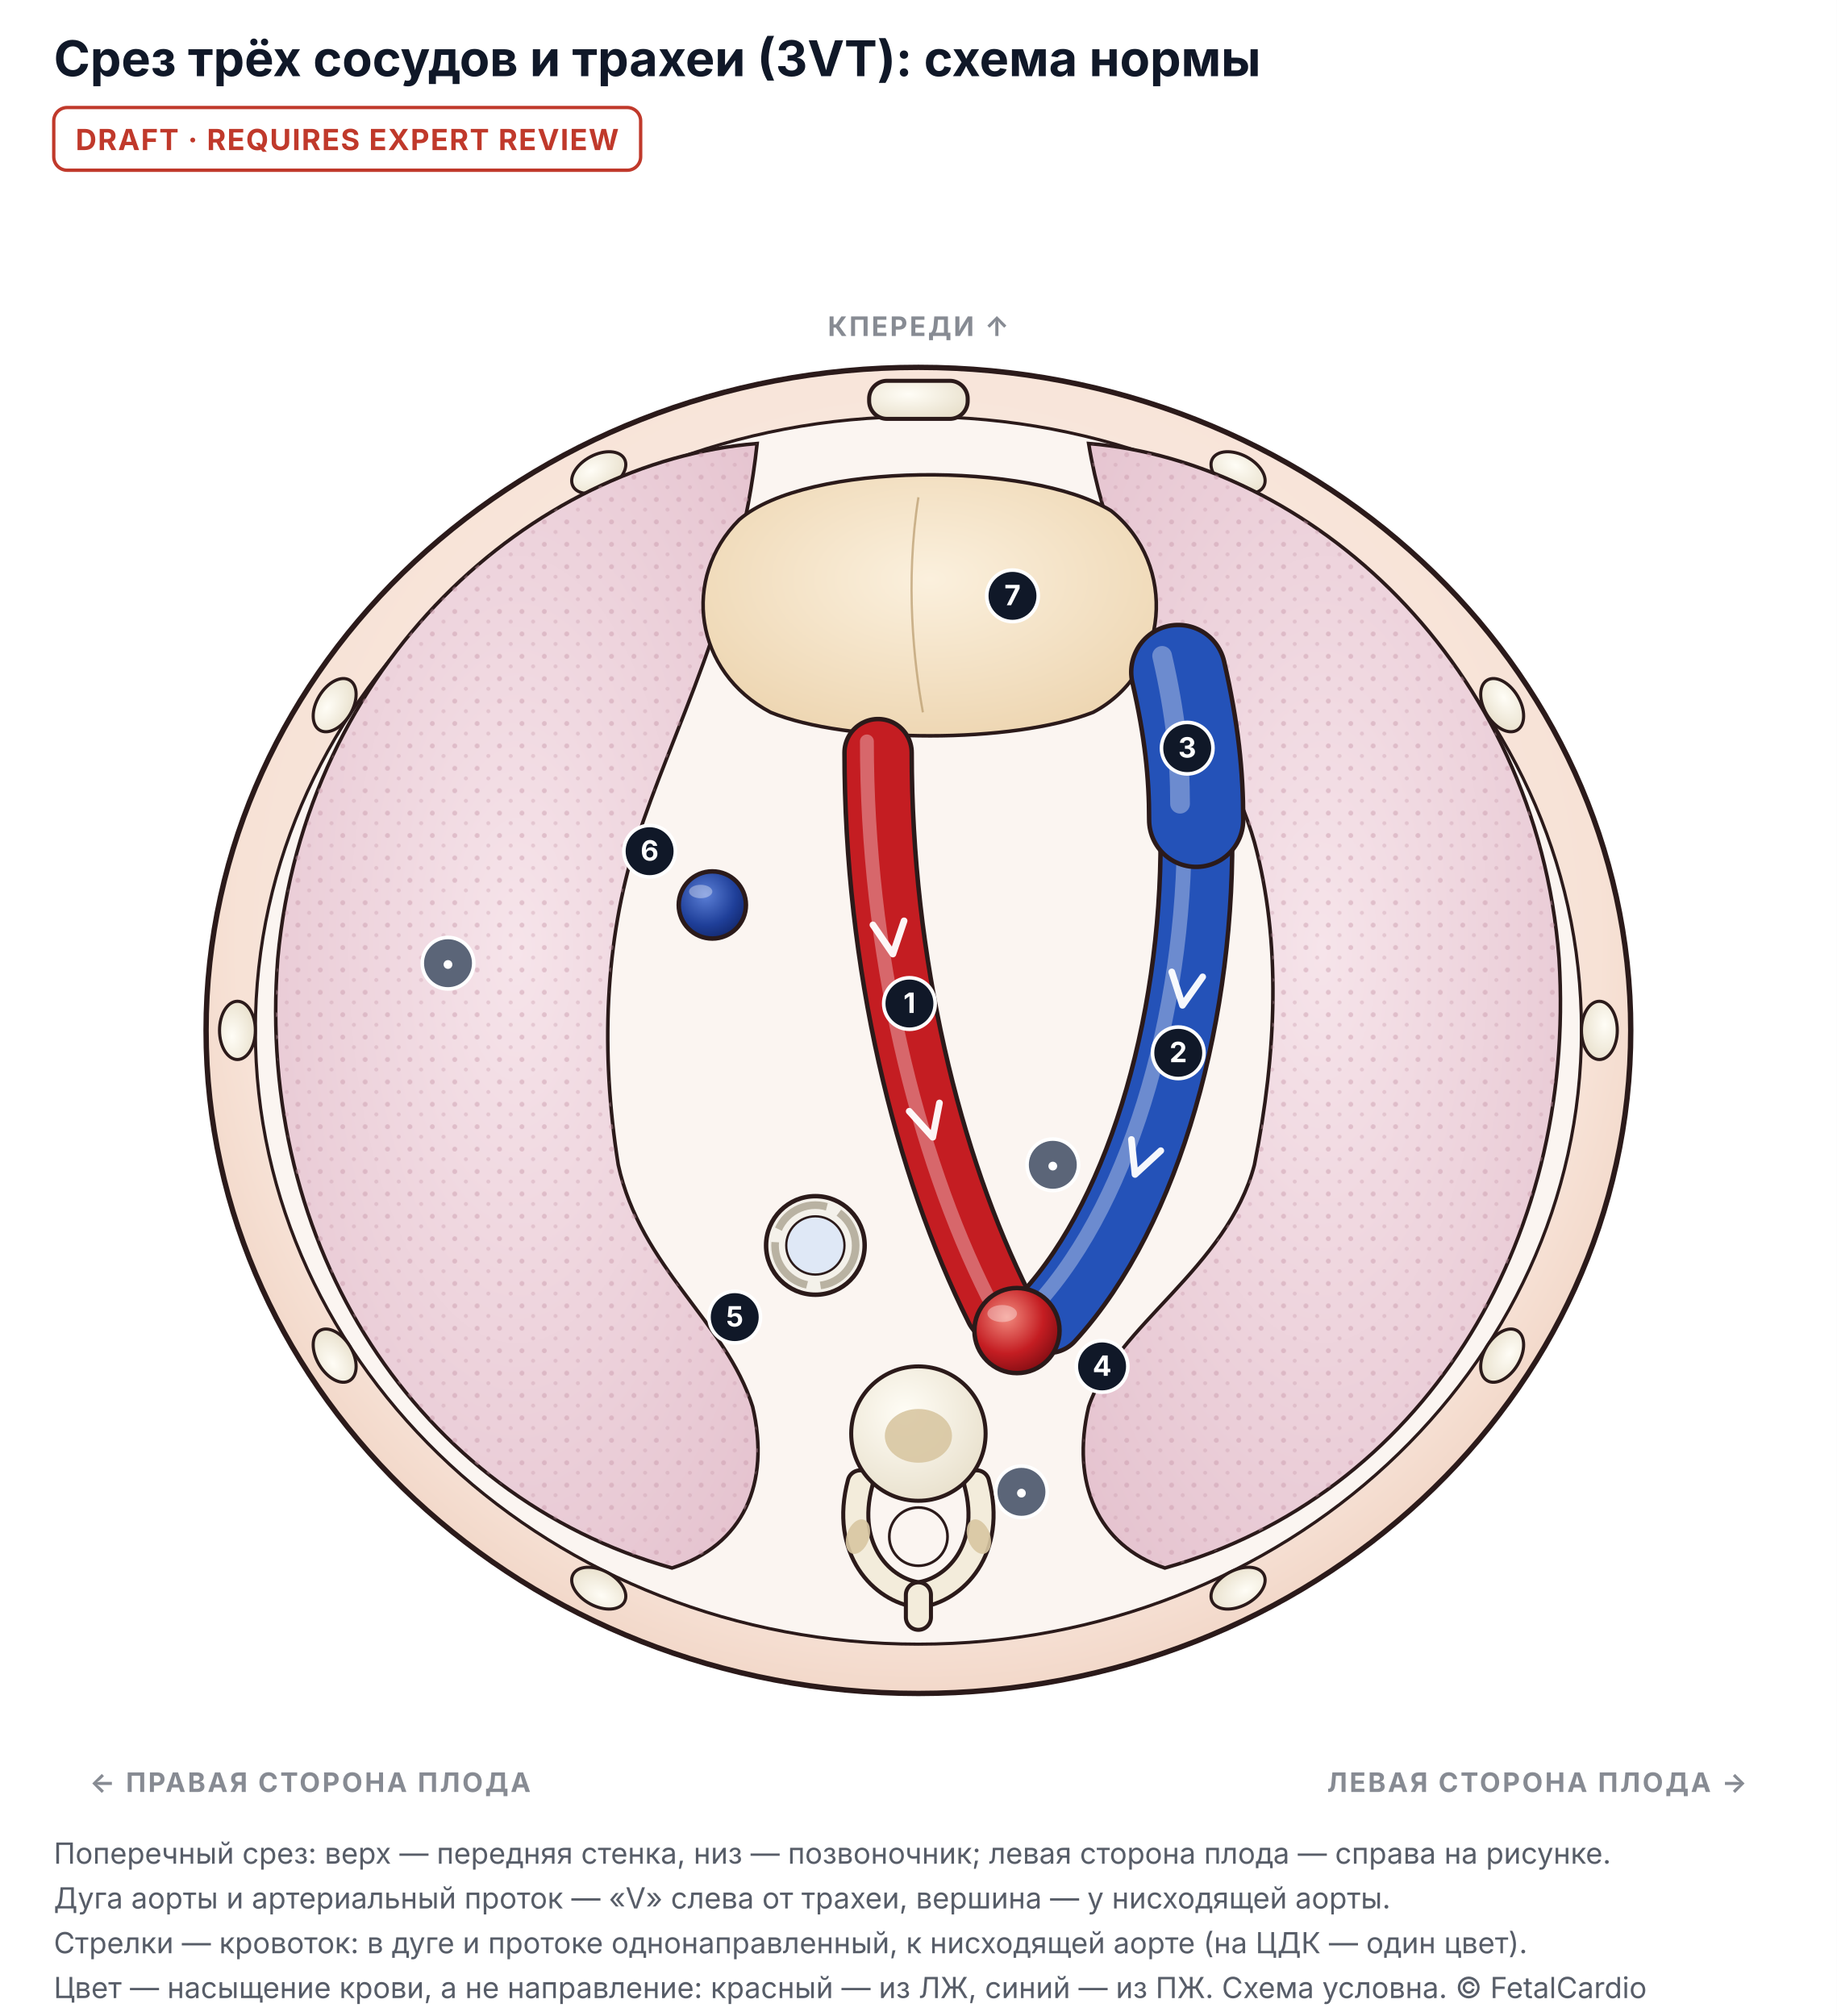
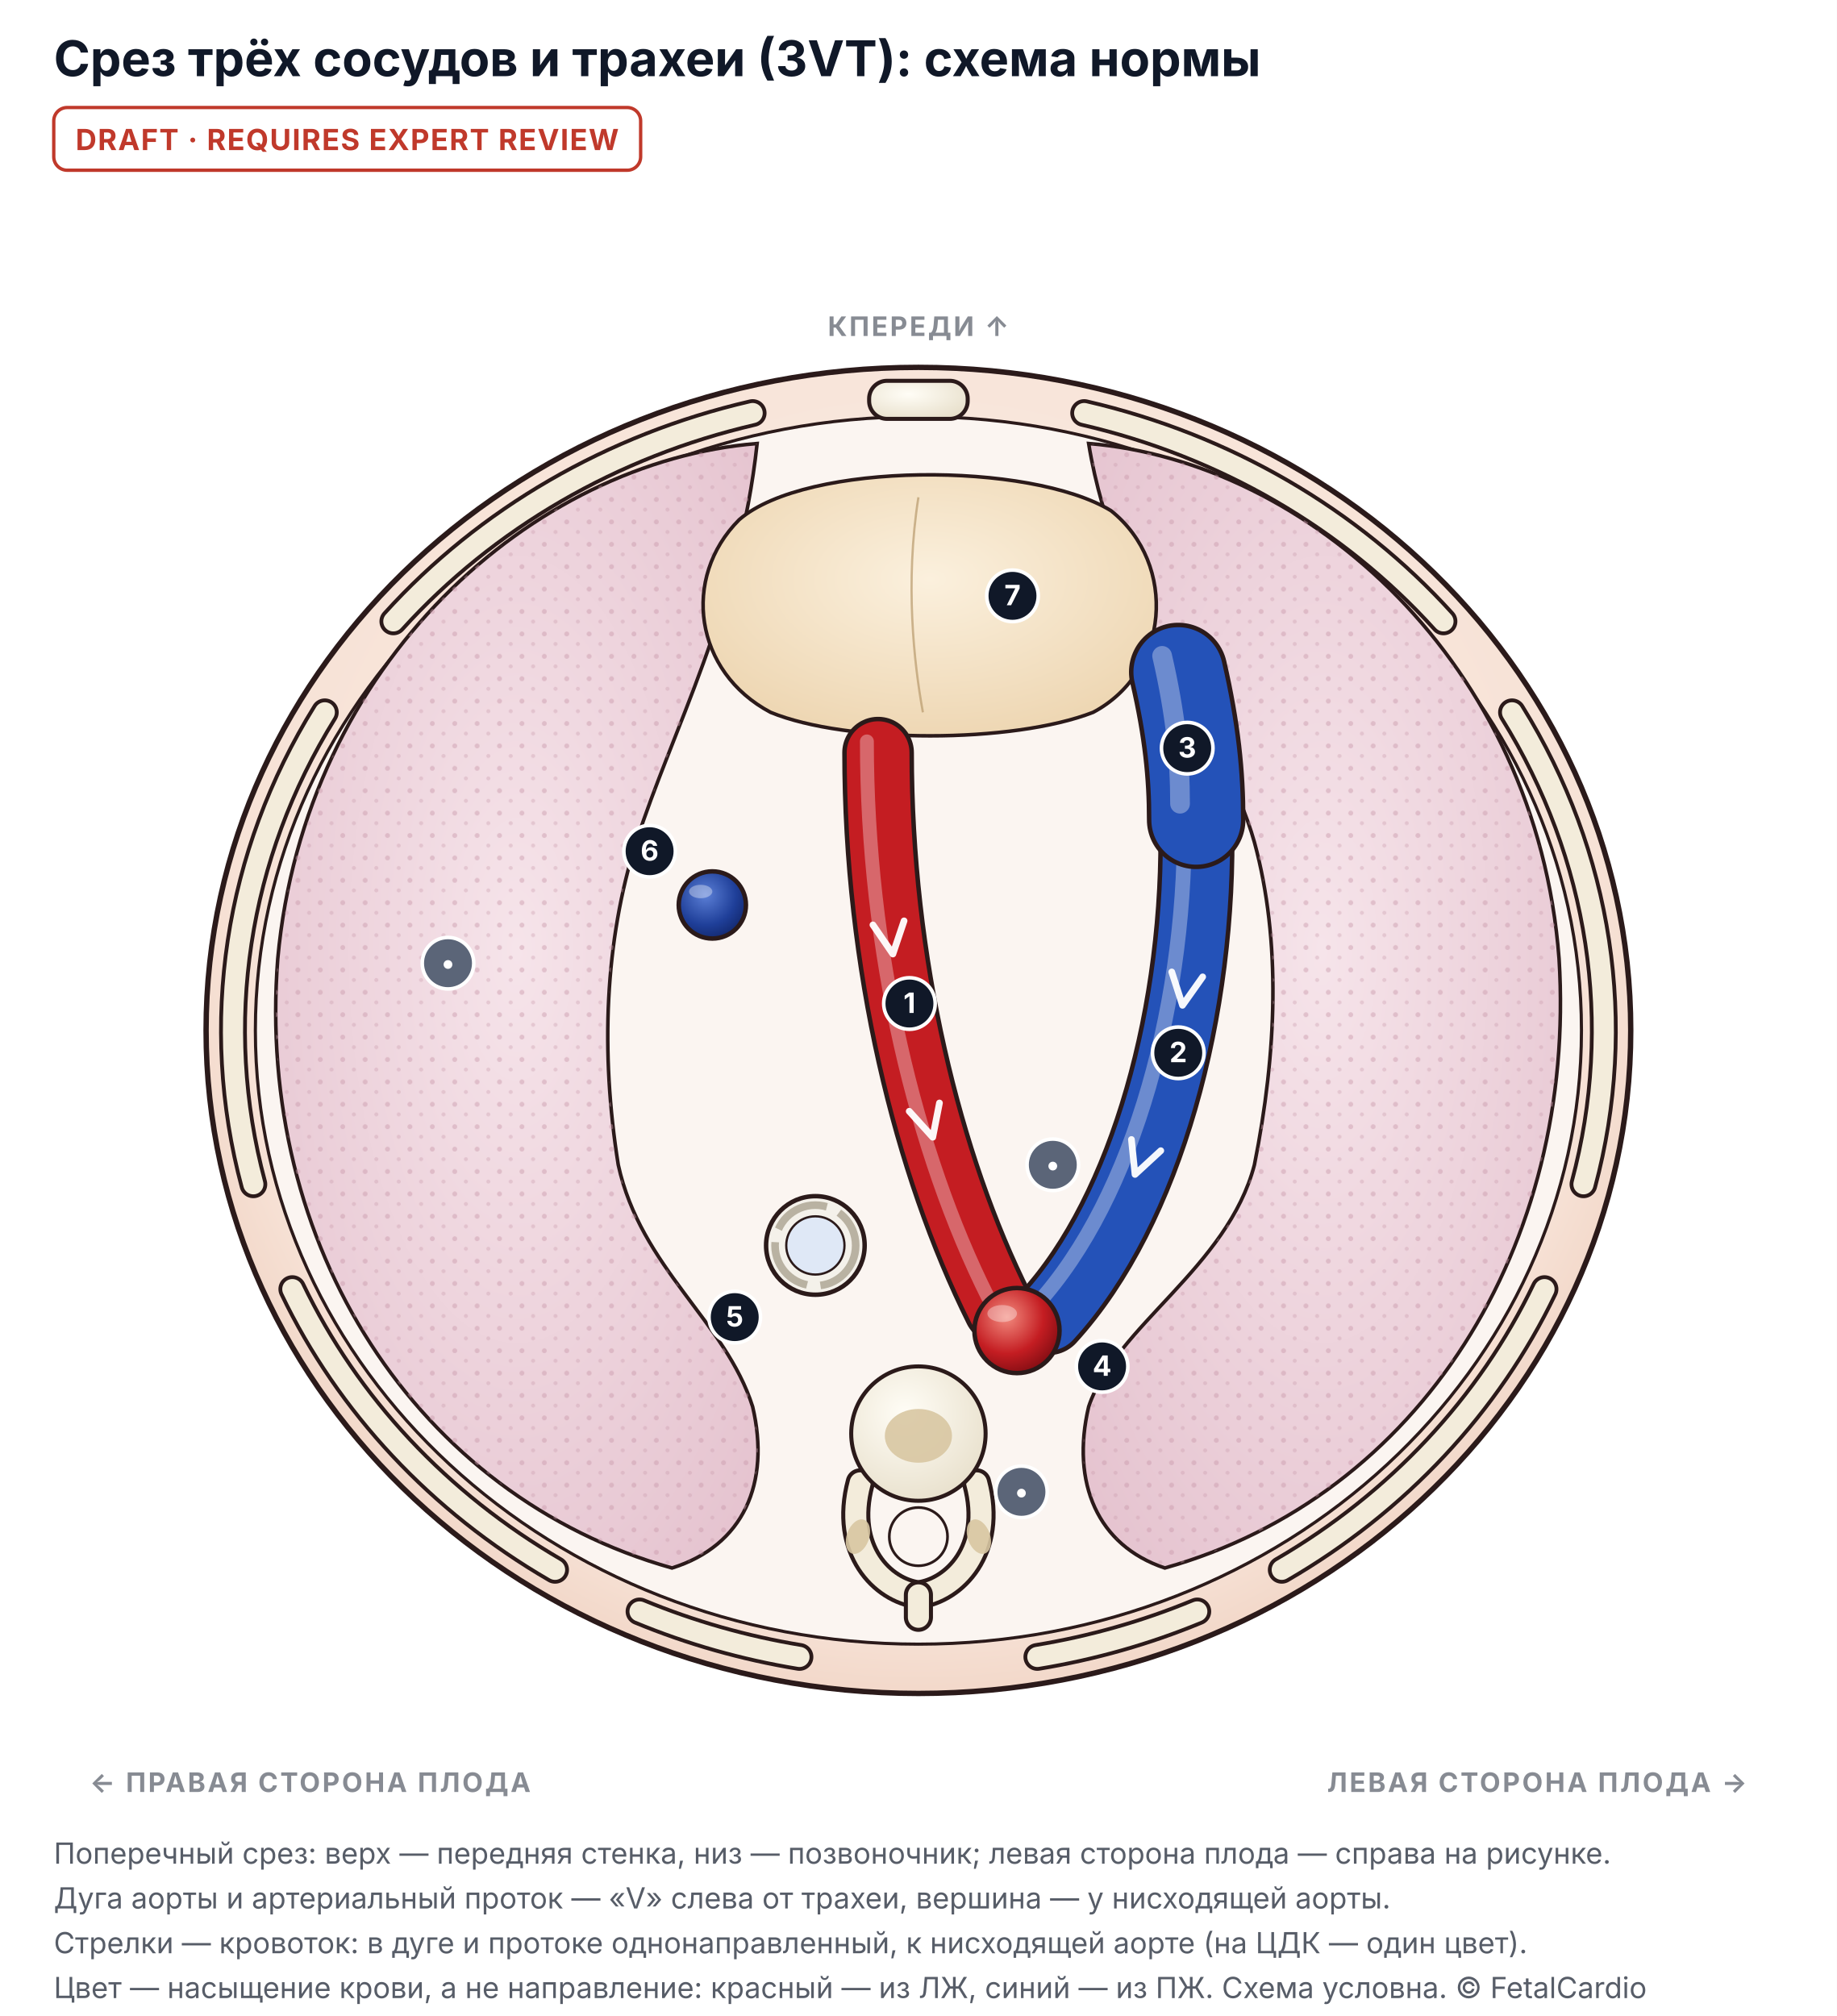
<svg xmlns="http://www.w3.org/2000/svg" viewBox="0 0 820 900" role="img" aria-labelledby="t-3vt-normal d-3vt-normal" font-family="Inter, system-ui, -apple-system, 'Segoe UI', Roboto, sans-serif" data-status="draft">
  <defs>
    <radialGradient id="g-myo" gradientUnits="userSpaceOnUse" cx="430" cy="300" r="380">
      <stop offset="0" stop-color="#fdf2ee" />
      <stop offset=".6" stop-color="#f6dcd4" />
      <stop offset="1" stop-color="#e9bfb3" />
    </radialGradient>
    <radialGradient id="g-blue" gradientUnits="userSpaceOnUse" cx="350" cy="330" r="260">
      <stop offset="0" stop-color="#4f7fe0" />
      <stop offset=".55" stop-color="#2452b8" />
      <stop offset="1" stop-color="#143584" />
    </radialGradient>
    <radialGradient id="g-red" gradientUnits="userSpaceOnUse" cx="570" cy="330" r="260">
      <stop offset="0" stop-color="#ec5a4c" />
      <stop offset=".55" stop-color="#c41d22" />
      <stop offset="1" stop-color="#7f0c12" />
    </radialGradient>
    <linearGradient id="g-fo" x1="0" x2="1">
      <stop offset="0" stop-color="#2452b8" />
      <stop offset="1" stop-color="#c41d22" />
    </linearGradient>
    <linearGradient id="g-vein" x1="0" x2="0" y1="0" y2="1">
      <stop offset="0" stop-color="#c41d22" />
      <stop offset="1" stop-color="#e2483f" />
    </linearGradient>
    <radialGradient id="g-ao" cx=".38" cy=".34" r=".72">
      <stop offset="0" stop-color="#f28a7e" />
      <stop offset=".6" stop-color="#c41d22" />
      <stop offset="1" stop-color="#7f0c12" />
    </radialGradient>
    <pattern id="p-fib" width="9" height="9" patternUnits="userSpaceOnUse" patternTransform="rotate(32)">
      <path d="M0,4.5 H9" stroke="#c98e80" stroke-width=".7" opacity=".55" />
      <path d="M0,1 H4" stroke="#b97a6c" stroke-width=".5" opacity=".35" />
    </pattern>
    <pattern id="p-sheen" width="7" height="7" patternUnits="userSpaceOnUse" patternTransform="rotate(-20)">
      <path d="M0,3.5 H7" stroke="#ffffff" stroke-width=".6" opacity=".12" />
    </pattern>
    <filter id="f-soft" x="-10%" y="-10%" width="120%" height="125%">
      <feDropShadow dx="0" dy="6" stdDeviation="8" flood-color="#3a1414" flood-opacity=".25" />
    </filter>
    <filter id="f-ish" x="-10%" y="-10%" width="120%" height="120%">
      <feGaussianBlur stdDeviation="6" />
    </filter>
    <clipPath id="c-rv">
      <path d="M 448.0,360.0 448.0,358.4 448.2,356.8 448.6,355.2 448.8,353.6 448.8,352.0 448.8,350.4 448.8,348.8 448.9,347.1 449.0,345.5 448.6,343.9 449.0,342.3 449.7,340.8 450.6,339.3 450.8,337.7 450.2,336.0 449.8,334.3 449.6,332.6 449.5,331.0 449.7,329.4 451.3,328.0 451.8,326.5 452.4,324.9 453.1,323.4 453.3,321.8 453.0,320.2 452.8,318.5 452.7,316.9 452.8,315.3 453.0,313.7 452.1,311.9 452.9,310.4 453.9,308.9 455.2,307.5 455.2,305.9 454.3,304.1 453.8,302.4 453.4,300.8 453.4,299.1 453.6,297.5 454.6,296.1 455.4,294.6 456.3,293.1 457.6,291.7 457.6,290.0 456.8,288.3 456.3,286.6 456.0,284.9 456.0,283.3 456.3,281.7 457.8,280.3 458.4,278.8 459.2,277.3 460.2,275.8 460.2,274.2 459.7,272.5 459.4,270.8 459.3,269.2 459.4,267.6 459.7,266.0 458.6,264.2 459.5,262.7 460.8,261.3 462.3,259.9 462.1,258.2 461.1,256.5 460.5,254.8 460.1,253.1 460.1,251.5 460.4,249.9 462.6,248.6 463.2,247.0 464.0,245.5 465.0,244.1 464.9,242.4 464.5,240.8 464.3,239.1 464.2,237.5 464.3,235.9 464.6,234.3 463.8,232.5 464.7,231.0 465.8,229.6 467.3,228.2 466.9,226.5 466.2,224.8 465.7,223.1 465.5,221.4 465.6,219.8 465.9,218.2 467.5,216.9 468.2,215.3 468.9,213.8 469.9,212.3 469.7,210.7 469.4,209.0 469.3,207.4 469.3,205.8 469.4,204.2 469.7,202.6 470.2,201.0 470.8,199.5 471.5,198.0 472.3,196.5 472.2,194.8 472.0,193.2 471.9,191.5 472.0,189.9 472.2,188.3 472.5,186.8 472.3,185.1 473.0,183.6 473.8,182.1 474.7,180.6 474.5,179.0 474.3,177.3 474.3,175.7 474.4,174.1 474.7,172.5 475.0,170.9 475.1,169.3 475.8,167.8 476.5,166.3 477.2,164.7 477.2,163.1 477.4,161.5 478.0,160.0 475.8,159.2 474.3,158.4 473.0,157.7 472.1,156.9 471.7,155.8 471.7,154.4 472.0,152.4 470.9,151.6 468.7,152.6 465.6,155.7 464.0,157.0 463.0,157.7 462.3,157.5 461.7,156.5 461.2,154.5 460.5,151.8 459.5,148.3 458.0,148.4 456.6,151.4 455.5,155.2 454.3,156.5 453.0,156.7 451.4,156.0 449.5,154.7 447.3,152.9 444.8,151.2 442.2,149.9 440.0,150.0 438.8,151.4 437.5,152.6 436.1,153.8 434.7,154.9 433.2,155.7 431.6,156.4 429.9,156.8 428.0,156.8 426.5,157.8 426.0,160.6 425.1,162.7 424.1,164.5 422.9,165.9 421.5,166.9 419.8,167.5 417.9,167.5 415.6,167.0 413.0,165.9 411.8,167.3 410.1,168.0 409.0,169.5 407.7,170.9 406.4,172.1 404.9,173.0 403.3,173.6 401.5,174.0 399.5,174.2 397.3,174.0 396.1,175.3 396.7,179.8 396.4,182.6 395.6,184.7 394.6,186.3 393.1,187.2 391.2,187.5 388.9,187.0 386.1,185.9 382.8,184.0 382.2,186.3 381.1,187.8 380.4,190.0 379.5,191.7 378.3,193.1 376.9,194.0 375.1,194.5 373.0,194.5 370.6,194.0 367.9,193.1 367.2,195.2 366.5,197.3 365.9,199.3 365.0,201.0 363.8,202.3 362.4,203.2 360.6,203.8 358.6,203.9 356.3,203.7 353.7,203.0 353.1,205.1 352.7,207.5 352.2,209.5 351.3,211.2 350.2,212.5 348.8,213.5 347.1,214.0 345.1,214.2 342.8,214.0 340.1,213.3 339.8,215.6 340.3,218.9 340.1,221.2 339.5,223.1 338.6,224.5 337.2,225.4 335.4,225.8 333.2,225.7 330.6,225.3 327.4,224.2 327.7,227.0 330.0,231.9 330.5,234.8 330.4,237.0 329.7,238.5 328.3,239.3 326.2,239.4 323.4,238.8 320.0,237.6 315.6,235.4 317.3,239.4 316.1,240.4 315.9,242.4 315.5,244.1 314.6,245.4 313.4,246.4 311.7,247.0 309.7,247.2 307.4,247.2 304.5,246.7 305.2,249.4 307.2,253.1 307.7,255.5 307.6,257.4 307.0,258.7 305.7,259.6 303.8,260.0 301.4,259.9 298.5,259.6 294.7,258.6 296.7,261.9 298.0,264.7 298.6,266.9 298.7,268.7 298.1,270.0 296.9,270.9 295.1,271.3 292.7,271.5 289.9,271.4 286.5,271.0 288.5,273.9 288.6,275.6 288.9,277.4 288.8,279.0 288.2,280.2 287.2,281.2 285.8,282.0 284.0,282.6 281.8,283.1 279.5,283.5 280.8,285.7 282.1,287.8 282.6,289.5 282.6,291.0 282.1,292.2 281.1,293.3 279.8,294.2 278.1,294.9 276.0,295.6 274.1,296.3 275.4,298.3 274.7,299.4 274.7,300.9 274.5,302.2 274.1,303.5 273.5,304.7 272.7,305.9 271.8,307.0 270.8,308.2 270.0,309.4 270.3,310.8 270.4,312.2 270.3,313.5 270.0,314.8 269.6,316.1 269.2,317.4 268.6,318.7 268.0,320.0 268.9,322.1 269.2,324.2 269.3,326.2 269.0,328.2 268.4,330.2 267.6,332.1 268.8,334.1 269.8,336.0 270.7,337.9 270.5,339.8 270.8,341.6 270.9,343.5 270.6,345.3 270.1,347.1 269.2,349.0 268.2,350.8 269.9,352.4 271.2,354.0 272.2,355.6 272.5,357.2 272.9,358.9 273.0,360.5 272.8,362.2 272.3,363.9 271.5,365.6 270.7,367.4 272.4,368.7 273.8,369.9 274.9,371.2 276.7,372.2 277.2,373.6 277.3,375.0 277.1,376.6 276.5,378.3 275.6,380.0 274.8,381.8 276.8,382.5 278.3,383.4 279.5,384.4 279.8,385.6 280.3,386.8 280.6,388.1 280.6,389.5 280.5,390.9 280.3,392.4 280.2,393.9 281.5,394.5 282.5,395.4 283.2,396.3 283.5,397.5 283.9,398.6 284.0,400.0 285.6,399.6 287.1,399.2 288.7,398.9 290.2,398.5 291.8,398.1 293.4,397.7 294.9,397.3 296.5,397.0 298.1,396.6 299.6,396.2 301.2,395.8 302.7,395.4 304.3,395.0 305.9,394.7 307.4,394.3 309.0,393.9 310.6,393.5 312.1,393.1 313.7,392.8 315.2,392.4 316.8,392.0 318.4,391.6 319.9,391.2 321.5,390.9 323.0,390.5 324.6,390.1 326.2,389.7 327.7,389.3 329.3,389.0 330.9,388.6 332.4,388.2 334.0,387.8 335.5,387.4 337.1,387.0 338.7,386.7 340.2,386.3 341.8,385.9 343.4,385.5 344.9,385.1 346.5,384.8 348.0,384.4 349.6,384.0 351.2,383.6 352.7,383.2 354.3,382.9 355.8,382.5 357.4,382.1 359.0,381.7 360.5,381.3 362.1,381.0 363.7,380.6 365.2,380.2 366.8,379.8 368.3,379.4 369.9,379.0 371.5,378.7 373.0,378.3 374.6,377.9 376.2,377.5 377.7,377.1 379.3,376.8 380.8,376.4 382.4,376.0 384.0,375.6 385.5,375.2 387.1,374.9 388.6,374.5 390.2,374.1 391.8,373.7 393.3,373.3 394.9,373.0 396.5,372.6 398.0,372.2 399.6,371.8 401.1,371.4 402.7,371.0 404.3,370.7 405.8,370.3 407.4,369.9 409.0,369.5 410.5,369.1 412.1,368.8 413.6,368.4 415.2,368.0 416.8,367.6 418.3,367.2 419.9,366.9 421.4,366.5 423.0,366.1 424.6,365.7 426.1,365.3 427.7,365.0 429.3,364.6 430.8,364.2 432.4,363.8 433.9,363.4 435.5,363.0 437.1,362.7 438.6,362.3 440.2,361.9 441.8,361.5 443.3,361.1 444.9,360.8 446.4,360.4 Z" />
    </clipPath>
    <clipPath id="c-lv">
      <path d="M 468.0,386.0 468.2,384.4 468.4,382.8 468.7,381.2 468.9,379.6 469.1,378.0 469.3,376.4 469.6,374.9 469.8,373.3 470.0,371.7 470.2,370.1 470.5,368.5 470.7,366.9 470.9,365.3 471.1,363.7 471.3,362.1 471.6,360.5 471.8,358.9 472.0,357.3 472.2,355.7 472.5,354.2 472.7,352.6 472.9,351.0 473.1,349.4 473.4,347.8 473.6,346.2 473.8,344.6 474.0,343.0 474.2,341.4 474.5,339.8 474.7,338.2 474.9,336.6 475.1,335.0 475.4,333.5 475.6,331.9 475.8,330.3 476.0,328.7 476.2,327.1 476.5,325.5 476.7,323.9 476.9,322.3 477.1,320.7 477.4,319.1 477.6,317.5 477.8,315.9 478.0,314.3 478.3,312.8 478.5,311.2 478.7,309.6 478.9,308.0 479.1,306.4 479.4,304.8 479.6,303.2 479.8,301.6 480.0,300.0 480.3,298.4 480.5,296.8 480.7,295.2 480.9,293.6 481.2,292.1 481.4,290.5 481.6,288.9 481.8,287.3 482.0,285.7 482.3,284.1 482.5,282.5 482.7,280.9 482.9,279.3 483.2,277.7 483.4,276.1 483.6,274.5 483.8,272.9 484.1,271.4 484.3,269.8 484.5,268.2 484.7,266.6 484.9,265.0 485.2,263.4 485.4,261.8 485.6,260.2 485.8,258.6 486.1,257.0 486.3,255.4 486.5,253.8 486.7,252.2 486.9,250.6 487.2,249.1 487.4,247.5 487.6,245.9 487.8,244.3 488.1,242.7 488.3,241.1 488.5,239.5 488.7,237.9 489.0,236.3 489.2,234.7 489.4,233.1 489.6,231.5 489.8,229.9 490.1,228.4 490.3,226.8 490.5,225.2 490.7,223.6 491.0,222.0 491.2,220.4 491.4,218.8 491.6,217.2 491.9,215.6 492.1,214.0 492.3,212.4 492.5,210.8 492.7,209.2 493.0,207.7 493.2,206.1 493.4,204.5 493.6,202.9 493.9,201.3 494.1,199.7 494.3,198.1 494.5,196.5 494.8,194.9 495.0,193.3 495.2,191.7 495.4,190.1 495.6,188.5 495.9,187.0 496.1,185.4 496.3,183.8 496.5,182.2 496.8,180.6 497.0,179.0 497.2,177.4 497.4,175.8 497.6,174.2 497.9,172.6 498.1,171.0 498.3,169.4 498.5,167.8 498.8,166.3 499.0,164.7 499.2,163.1 499.4,161.5 499.7,159.9 499.9,158.3 500.1,156.7 500.3,155.1 500.5,153.5 500.8,151.9 501.0,150.3 501.2,148.7 501.4,147.1 501.7,145.6 501.9,144.0 502.1,142.4 502.3,140.8 502.6,139.2 502.8,137.6 503.0,136.0 504.8,134.3 506.5,132.7 507.5,131.2 507.8,129.5 507.1,127.3 508.2,126.0 509.8,125.2 511.3,124.5 512.2,123.5 512.5,122.1 512.3,120.1 513.0,118.9 515.1,119.6 516.6,119.7 517.5,119.2 518.3,118.0 519.0,116.3 520.1,114.9 521.8,116.0 523.2,116.3 524.7,115.9 526.2,115.0 528.0,114.0 529.3,114.7 530.6,115.2 532.0,115.4 533.5,115.4 534.6,116.3 535.9,117.1 537.1,117.9 538.4,118.3 539.8,118.4 541.4,118.1 542.4,119.2 543.4,120.4 544.4,121.6 545.7,122.1 547.1,122.2 548.8,121.7 549.9,122.6 550.7,124.3 552.2,124.2 553.4,124.8 554.8,125.2 556.3,125.4 557.6,125.9 558.4,127.2 559.0,128.8 560.1,129.6 561.4,130.1 563.0,130.2 564.7,130.2 565.1,132.1 565.8,133.5 567.1,134.1 568.3,134.7 569.7,135.1 571.5,135.2 572.0,136.8 572.6,138.2 572.0,141.1 573.2,141.9 574.9,142.0 577.3,141.5 577.8,143.0 577.6,145.3 578.2,146.6 579.2,147.6 580.8,148.0 583.0,147.9 584.3,148.7 583.8,151.1 585.6,151.4 586.5,152.6 587.7,153.5 589.2,154.1 590.7,154.8 590.8,156.6 591.2,158.2 589.2,161.6 590.6,162.3 592.9,162.5 596.3,161.9 594.7,164.8 594.0,167.1 594.3,168.7 595.4,169.7 597.5,170.2 600.6,170.0 600.2,172.0 599.2,174.5 600.1,175.7 600.9,177.0 602.6,177.8 605.0,178.2 605.8,179.6 604.9,181.9 604.8,183.7 605.4,185.1 606.8,186.1 609.0,186.8 610.8,187.8 609.6,190.1 609.2,192.1 611.1,192.9 612.1,194.3 613.6,195.4 615.5,196.3 614.8,198.4 614.7,200.3 615.5,201.7 616.2,203.2 617.4,204.5 619.0,205.7 618.9,207.5 618.8,209.4 617.4,211.6 618.1,213.2 619.5,214.5 621.6,215.6 621.9,217.3 621.0,219.4 622.2,220.8 622.7,222.4 623.6,224.0 624.8,225.4 625.7,227.0 625.2,228.9 624.8,230.8 625.1,232.6 625.9,234.2 627.1,235.7 628.5,237.2 627.8,239.2 627.5,241.1 627.5,242.9 628.1,244.6 629.2,246.2 630.6,247.8 630.1,249.7 629.8,251.6 630.3,253.4 630.7,255.1 631.4,256.9 632.3,258.6 632.4,260.4 632.2,262.3 631.3,264.3 631.6,266.1 632.3,267.9 633.4,269.7 633.8,271.5 633.2,273.4 633.1,275.3 633.2,277.2 633.7,279.0 634.5,280.9 635.1,282.7 634.7,284.6 634.5,286.6 634.2,288.5 634.6,290.4 635.2,292.3 635.8,294.2 635.7,296.1 636.0,298.0 635.7,300.3 635.4,302.6 635.2,304.9 635.1,307.1 635.3,309.3 636.0,311.5 635.2,313.6 634.6,315.7 634.2,317.7 634.2,319.8 634.4,321.8 635.1,323.9 634.3,325.8 633.3,327.6 632.6,329.5 632.4,331.3 632.7,333.2 633.5,335.1 633.3,336.9 632.1,338.6 631.4,340.2 631.0,341.9 631.1,343.6 631.6,345.4 631.8,347.1 630.6,348.6 629.8,350.0 629.3,351.5 629.2,353.1 629.4,354.7 629.9,356.4 627.6,357.3 626.1,358.4 625.4,359.6 625.3,361.1 625.8,362.7 626.9,364.6 625.3,365.5 623.8,366.3 622.8,367.4 622.5,368.6 622.7,370.1 623.4,371.9 622.7,372.9 621.3,373.6 620.4,374.5 619.9,375.6 619.7,376.9 619.9,378.4 619.6,379.6 618.4,380.2 617.5,380.9 616.9,381.9 616.5,383.0 616.3,384.2 616.0,385.4 615.2,386.1 614.5,387.0 614.0,388.0 612.4,388.0 610.8,388.0 609.2,387.9 607.6,387.9 606.0,387.9 604.4,387.9 602.8,387.8 601.2,387.8 599.6,387.8 598.0,387.8 596.4,387.8 594.7,387.7 593.1,387.7 591.5,387.7 589.9,387.7 588.3,387.6 586.7,387.6 585.1,387.6 583.5,387.6 581.9,387.6 580.3,387.5 578.7,387.5 577.1,387.5 575.5,387.5 573.9,387.5 572.3,387.4 570.7,387.4 569.1,387.4 567.5,387.4 565.9,387.3 564.3,387.3 562.7,387.3 561.1,387.3 559.5,387.3 557.8,387.2 556.2,387.2 554.6,387.2 553.0,387.2 551.4,387.1 549.8,387.1 548.2,387.1 546.6,387.1 545.0,387.1 543.4,387.0 541.8,387.0 540.2,387.0 538.6,387.0 537.0,386.9 535.4,386.9 533.8,386.9 532.2,386.9 530.6,386.9 529.0,386.8 527.4,386.8 525.8,386.8 524.2,386.8 522.5,386.7 520.9,386.7 519.3,386.7 517.7,386.7 516.1,386.7 514.5,386.6 512.9,386.6 511.3,386.6 509.7,386.6 508.1,386.5 506.5,386.5 504.9,386.5 503.3,386.5 501.7,386.5 500.1,386.4 498.5,386.4 496.9,386.4 495.3,386.4 493.7,386.4 492.1,386.3 490.5,386.3 488.9,386.3 487.3,386.3 485.6,386.2 484.0,386.2 482.4,386.2 480.8,386.2 479.2,386.2 477.6,386.1 476.0,386.1 474.4,386.1 472.8,386.1 471.2,386.0 469.6,386.0 Z" />
    </clipPath>
    <clipPath id="c-ra">
      <path d="M 284,398.7 L 448,360.0 L 452,394.0 L 446,548.4 C 420,556.2 390,559.4 362,556.2 C 310,550.0 268,523.5 262,476.7 C 258,442.4 264,417.4 284,398.7 Z" />
    </clipPath>
    <clipPath id="c-la">
      <path d="M 468,386.0 L 614,388.0 C 648,414.3 658,476.7 640,515.7 C 622,553.1 560,564.0 500,560.9 C 478,559.4 462,553.1 454,548.4 L 462,394.0 Z" />
    </clipPath>
  </defs>
  <style>
.bg{fill:var(--sv-bg,#ffffff)}
.myo{fill:url(#g-myo);stroke:#2b1a1a;stroke-width:2.6;stroke-linejoin:round}
.fibr{fill:url(#p-fib);stroke:none}
.cavr{fill:url(#g-blue);stroke:#2b1a1a;stroke-width:1.4;stroke-linejoin:round}
.cavl{fill:url(#g-red);stroke:#2b1a1a;stroke-width:1.4;stroke-linejoin:round}
.sheen{fill:url(#p-sheen);stroke:none}
.ish{fill:none;stroke:#05102e;stroke-width:18;opacity:.35;filter:url(#f-ish)}
.ishl{fill:none;stroke:#3a0306;stroke-width:18;opacity:.35;filter:url(#f-ish)}
.endo2{fill:none;stroke:#ffffff;stroke-width:1;stroke-linejoin:round;opacity:.45}
.sep{fill:url(#g-myo);stroke:#2b1a1a;stroke-width:1.2}
.tje{stroke:#2b1a1a;fill:none;stroke-linecap:round}
.tj{stroke:#f3d2c9;fill:none;stroke-linecap:round}
.tjh{stroke:#ffffff;fill:none;stroke-linecap:round;opacity:.75}
.pm{fill:url(#g-myo);stroke:#2b1a1a;stroke-width:1.6}
.lfe{stroke:#2b1a1a;fill:none;stroke-width:7.2;stroke-linecap:round}
.lf{stroke:#fbfbff;fill:none;stroke-width:4.4;stroke-linecap:round}
.ch{stroke:#ffffff;stroke-width:1.1;opacity:.85}
.che{stroke:#2b1a1a;stroke-width:2.2;opacity:.35}
.flap{stroke:#fbfbff;fill:none;stroke-width:3.4;stroke-linecap:round}
.flape{stroke:#2b1a1a;fill:none;stroke-width:6;stroke-linecap:round}
.fo{fill:url(#g-fo);stroke:none}
.fib{fill:#fffaf2;stroke:#2b1a1a;stroke-width:1.2}
.avs{fill:rgba(255,190,60,.35);stroke:#8a5a00;stroke-width:1.2;stroke-dasharray:3 2}
.vo{stroke:#2b1a1a;fill:none;stroke-width:21;stroke-linecap:round}
.vm{stroke:url(#g-vein);fill:none;stroke-width:17;stroke-linecap:round}
.vh{stroke:#ffffff;fill:none;stroke-width:3;stroke-linecap:round;opacity:.35}
.vi{stroke:#e2483f;fill:none;stroke-width:9;stroke-linecap:round}
.ao{fill:url(#g-ao);stroke:#2b1a1a;stroke-width:2}
.an{stroke:#2b1a1a;stroke-width:1.8;fill:none}
.and{stroke:#2b1a1a;stroke-width:1.5;fill:none;stroke-dasharray:5 3}
.anf{fill:#2b1a1a}
.ant{fill:#2b1a1a;font-size:11px;font-weight:700}
.nb{fill:#101828;stroke:#ffffff;stroke-width:1.6}
.nb0{fill:#5b6578}
.nt{fill:#ffffff;font-size:12.5px;font-weight:700}
.hd{fill:var(--sv-text,#101828);font-size:22px;font-weight:700}
.om{fill:var(--sv-text,#101828);font-size:13px;opacity:.7}
.dr{fill:none;stroke:var(--sv-draft,#c0392b);stroke-width:1.5}
.drt{fill:var(--sv-draft,#c0392b);font-size:13px;font-weight:700;letter-spacing:.04em}
.ok{fill:none;stroke:#16794a;stroke-width:1.5}
.okt{fill:#16794a;font-size:12.5px;font-weight:700}
.cs{fill:var(--sv-text,#101828);font-size:12px;font-weight:700;letter-spacing:.08em;opacity:.5}
</style>
  <defs>
    <linearGradient id="g-vsd" x1="0" x2="1">
      <stop offset="0" stop-color="#2452b8" />
      <stop offset=".5" stop-color="#7a3a8c" />
      <stop offset="1" stop-color="#c41d22" />
    </linearGradient>
    <radialGradient id="g-hole" cx=".42" cy=".38" r=".7">
      <stop offset="0" stop-color="#ef6a5c" />
      <stop offset=".55" stop-color="#b3161c" />
      <stop offset="1" stop-color="#5c070b" />
    </radialGradient>
    <radialGradient id="g-sept" gradientUnits="userSpaceOnUse" cx="430" cy="440" r="380">
      <stop offset="0" stop-color="#fbe9e3" />
      <stop offset=".65" stop-color="#f1d0c6" />
      <stop offset="1" stop-color="#ddb0a3" />
    </radialGradient>
    <radialGradient id="g-pa" cx=".4" cy=".35" r=".75">
      <stop offset="0" stop-color="#6d93e6" />
      <stop offset=".6" stop-color="#2452b8" />
      <stop offset="1" stop-color="#143584" />
    </radialGradient>
  </defs>
  <style>
.hole{fill:url(#g-hole);stroke:#2b1a1a;stroke-width:2}
.holer{fill:none;stroke:#fff;stroke-width:1.2;opacity:.5}
.vsd{fill:url(#g-vsd);stroke:none}
.rim{stroke:#2b1a1a;stroke-width:2.2;fill:none;stroke-linecap:round}
.zone{fill:none;stroke:#5b2a1f;stroke-width:1.6;stroke-dasharray:7 5;opacity:.75}
.zt{fill:#5b2a1f;font-size:12px;font-weight:700;letter-spacing:.07em;opacity:.8}
.sept{fill:url(#g-sept);stroke:#2b1a1a;stroke-width:2}
.cut{fill:url(#g-myo);stroke:#2b1a1a;stroke-width:2.4;stroke-linejoin:round}
.cutf{fill:#e9bfb3;stroke:#2b1a1a;stroke-width:1.2}
.ves{stroke:#2b1a1a;stroke-width:2}
.ring{fill:none;stroke:#2b1a1a;stroke-width:1.6}
.cusp{fill:#fbfbff;stroke:#2b1a1a;stroke-width:1.4}
.fibrous{fill:#fffaf2;stroke:#2b1a1a;stroke-width:1.2}
.flow{stroke:#ffffff;stroke-width:2.2;fill:none;stroke-linecap:round;opacity:.9}
.flowh{fill:#ffffff;opacity:.9}
</style>
  <defs>
    <radialGradient id="g-sv" cx=".4" cy=".35" r=".75">
      <stop offset="0" stop-color="#5b7fd6" />
      <stop offset=".6" stop-color="#1f3f99" />
      <stop offset="1" stop-color="#0f2263" />
    </radialGradient>
    <radialGradient id="g-uv" cx=".4" cy=".35" r=".75">
      <stop offset="0" stop-color="#e76b78" />
      <stop offset=".6" stop-color="#b52845" />
      <stop offset="1" stop-color="#6d0f24" />
    </radialGradient>
    <radialGradient id="g-body" gradientUnits="userSpaceOnUse" cx="410" cy="420" r="380">
      <stop offset="0" stop-color="#fdf3ec" />
      <stop offset=".8" stop-color="#f7e2d6" />
      <stop offset="1" stop-color="#eccbb9" />
    </radialGradient>
    <radialGradient id="g-lung" cx=".5" cy=".45" r=".7">
      <stop offset="0" stop-color="#f6e4ea" />
      <stop offset="1" stop-color="#e5c3cf" />
    </radialGradient>
    <radialGradient id="g-liver" gradientUnits="userSpaceOnUse" cx="300" cy="360" r="300">
      <stop offset="0" stop-color="#c0675a" />
      <stop offset=".7" stop-color="#9c4337" />
      <stop offset="1" stop-color="#7a2e25" />
    </radialGradient>
    <radialGradient id="g-thy" cx=".5" cy=".4" r=".7">
      <stop offset="0" stop-color="#fbf0dd" />
      <stop offset="1" stop-color="#ecd3ad" />
    </radialGradient>
    <radialGradient id="g-stw" cx=".45" cy=".4" r=".7">
      <stop offset="0" stop-color="#f2c2b4" />
      <stop offset="1" stop-color="#d98f7e" />
    </radialGradient>
    <radialGradient id="g-fl" cx=".45" cy=".4" r=".7">
      <stop offset="0" stop-color="#3a4656" />
      <stop offset="1" stop-color="#1a222d" />
    </radialGradient>
    <radialGradient id="g-bone" cx=".4" cy=".35" r=".8">
      <stop offset="0" stop-color="#fffdf6" />
      <stop offset="1" stop-color="#e5dcc6" />
    </radialGradient>
    <pattern id="p-lung" width="10" height="10" patternUnits="userSpaceOnUse">
      <circle cx="3" cy="3" r="1.1" fill="#c99aab" opacity=".45" />
      <circle cx="8" cy="7.5" r=".9" fill="#c99aab" opacity=".35" />
    </pattern>
    <pattern id="p-liver" width="12" height="12" patternUnits="userSpaceOnUse" patternTransform="rotate(18)">
      <path d="M0,6 H12" stroke="#ffffff" stroke-width=".6" opacity=".12" />
    </pattern>
  </defs>
  <style>
.skin{fill:url(#g-body);stroke:#2b1a1a;stroke-width:2.4}
.wall{fill:#f3d6c9;stroke:#2b1a1a;stroke-width:1;opacity:.9}
.cavity{fill:#fbf5f1;stroke:#2b1a1a;stroke-width:1.4}
.rib{fill:url(#g-bone);stroke:#2b1a1a;stroke-width:1.4}
+ .ribo{stroke:#2b1a1a;fill:none;stroke-linecap:round}
+ .ribi{stroke:#f3ecdb;fill:none;stroke-linecap:round}
.bone{fill:url(#g-bone);stroke:#2b1a1a;stroke-width:1.8}
.bonel{fill:none;stroke:#2b1a1a;stroke-width:13;stroke-linecap:round}
.bonei{fill:none;stroke:#f3ecdb;stroke-width:9.4;stroke-linecap:round}
.oss{fill:#d8c7a2;opacity:.9}
.canal{fill:#fbf5f1;stroke:#2b1a1a;stroke-width:1.2}
.lung{fill:url(#g-lung);stroke:#2b1a1a;stroke-width:1.6}
.lungt{fill:url(#p-lung)}
.thy{fill:url(#g-thy);stroke:#2b1a1a;stroke-width:1.6}
.thyl{fill:none;stroke:#b89a6c;stroke-width:1;opacity:.7}
.liver{fill:url(#g-liver);stroke:#2b1a1a;stroke-width:2}
.livert{fill:url(#p-liver)}
.stw{fill:url(#g-stw);stroke:#2b1a1a;stroke-width:2}
.stl{fill:url(#g-fl);stroke:#2b1a1a;stroke-width:1}
.trw{fill:#f4f1ea;stroke:#2b1a1a;stroke-width:2}
.trl{fill:#dfe8f6;stroke:#2b1a1a;stroke-width:1}
.trc{fill:none;stroke:#b9b2a2;stroke-width:3.4}
.vso{stroke:#2b1a1a;fill:none;stroke-linecap:round;stroke-linejoin:round}
.vsh{stroke:#ffffff;fill:none;stroke-linecap:round;opacity:.33}
.cut{stroke:#2b1a1a;stroke-width:1.6}
.mid{stroke:#2b1a1a;stroke-width:1.4;stroke-dasharray:6 5;fill:none;opacity:.55}
.lin{stroke:#16794a;stroke-width:2;stroke-dasharray:8 5;fill:none}
.ax{stroke:#c26a00;stroke-width:2.4;fill:none;stroke-linecap:round}
.axt{fill:#8a4a00;font-size:12.5px;font-weight:700}
.insb{fill:var(--sv-bg,#ffffff);stroke:#2b1a1a;stroke-width:1.2;opacity:.98}
.inst{fill:var(--sv-text,#101828);font-size:11.5px;font-weight:700;letter-spacing:.04em;opacity:.65}
.dir{fill:#2b1a1a;font-size:12px;font-weight:700;opacity:.75}
.sao{fill:none;stroke:#16c46e;stroke-width:3.4;stroke-linecap:round}
</style>
  <rect class="bg" x="0" y="0" width="820" height="900" />
  <g id="layer-header">
    <text class="hd" x="24" y="34">Срез трёх сосудов и трахеи (3VT): схема нормы</text>
    <rect class="dr" x="24" y="48" width="262" height="28" rx="6" />
    <text class="drt" x="155" y="67" text-anchor="middle">DRAFT · REQUIRES EXPERT REVIEW</text>
  </g>
  <text class="cs" x="410" y="150" text-anchor="middle">КПЕРЕДИ ↑</text>
  <text class="cs" x="40" y="800">← ПРАВАЯ СТОРОНА ПЛОДА</text>
  <text class="cs" x="780" y="800" text-anchor="end">ЛЕВАЯ СТОРОНА ПЛОДА →</text>
  <g id="heart">
    <g id="layer-body">
      <ellipse class="skin" cx="410" cy="460" rx="318" ry="296" />
      <ellipse class="cavity" cx="410" cy="460" rx="296" ry="274" />
-       <ellipse class="rib" cx="267.3" cy="211.0" rx="13" ry="8" transform="rotate(332 267.3 211.0)" />
-       <ellipse class="rib" cx="149.4" cy="314.8" rx="13" ry="8" transform="rotate(301 149.4 314.8)" />
-       <ellipse class="rib" cx="106.0" cy="460.0" rx="13" ry="8" transform="rotate(270 106.0 460.0)" />
-       <ellipse class="rib" cx="149.4" cy="605.2" rx="13" ry="8" transform="rotate(239 149.4 605.2)" />
-       <ellipse class="rib" cx="267.3" cy="709.0" rx="13" ry="8" transform="rotate(208 267.3 709.0)" />
-       <ellipse class="rib" cx="552.7" cy="211.0" rx="13" ry="8" transform="rotate(28 552.7 211.0)" />
-       <ellipse class="rib" cx="670.6" cy="314.8" rx="13" ry="8" transform="rotate(59 670.6 314.8)" />
-       <ellipse class="rib" cx="714.0" cy="460.0" rx="13" ry="8" transform="rotate(90 714.0 460.0)" />
-       <ellipse class="rib" cx="670.6" cy="605.2" rx="13" ry="8" transform="rotate(121 670.6 605.2)" />
-       <ellipse class="rib" cx="552.7" cy="709.0" rx="13" ry="8" transform="rotate(152 552.7 709.0)" />
+       <path class="ribo" stroke-width="12.4" d="M 484.0,184.4 A 306 284 0 0 1 644.4,277.4" />
+       <path class="ribi" stroke-width="9" d="M 484.0,184.4 A 306 284 0 0 1 644.4,277.4" />
+       <path class="ribo" stroke-width="12.4" d="M 175.6,277.4 A 306 284 0 0 1 336.0,184.4" />
+       <path class="ribi" stroke-width="9" d="M 175.6,277.4 A 306 284 0 0 1 336.0,184.4" />
+       <path class="ribo" stroke-width="12.4" d="M 675.0,318.0 A 306 284 0 0 1 706.9,528.7" />
+       <path class="ribi" stroke-width="9" d="M 675.0,318.0 A 306 284 0 0 1 706.9,528.7" />
+       <path class="ribo" stroke-width="12.4" d="M 113.1,528.7 A 306 284 0 0 1 145.0,318.0" />
+       <path class="ribi" stroke-width="9" d="M 113.1,528.7 A 306 284 0 0 1 145.0,318.0" />
+       <path class="ribo" stroke-width="12.4" d="M 689.5,575.5 A 306 284 0 0 1 572.2,700.8" />
+       <path class="ribi" stroke-width="9" d="M 689.5,575.5 A 306 284 0 0 1 572.2,700.8" />
+       <path class="ribo" stroke-width="12.4" d="M 247.8,700.8 A 306 284 0 0 1 130.5,575.5" />
+       <path class="ribi" stroke-width="9" d="M 247.8,700.8 A 306 284 0 0 1 130.5,575.5" />
+       <path class="ribo" stroke-width="12.4" d="M 534.5,719.4 A 306 284 0 0 1 463.1,739.7" />
+       <path class="ribi" stroke-width="9" d="M 534.5,719.4 A 306 284 0 0 1 463.1,739.7" />
+       <path class="ribo" stroke-width="12.4" d="M 356.9,739.7 A 306 284 0 0 1 285.5,719.4" />
+       <path class="ribi" stroke-width="9" d="M 356.9,739.7 A 306 284 0 0 1 285.5,719.4" />
      <rect class="bone" x="388" y="170" width="44" height="17" rx="8" />
    </g>
    <g id="layer-lungs">
      <g id="s-lungs" data-s="lungs">
        <path class="lung" d="M 338,198 C 238,206 136,296 124,428 C 114,556 186,668 300,700 C 332,690 344,662 336,628 C 324,590 286,566 276,520 C 268,470 270,420 284,376 C 300,326 330,272 338,198 Z" />
        <path class="lungt" d="M 338,198 C 238,206 136,296 124,428 C 114,556 186,668 300,700 C 332,690 344,662 336,628 C 324,590 286,566 276,520 C 268,470 270,420 284,376 C 300,326 330,272 338,198 Z" />
        <path class="lung" d="M 486,198 C 584,206 686,296 696,428 C 704,556 634,668 520,700 C 490,690 478,662 486,628 C 498,592 548,566 560,520 C 570,470 572,420 560,376 C 546,326 498,272 486,198 Z" />
        <path class="lungt" d="M 486,198 C 584,206 686,296 696,428 C 704,556 634,668 520,700 C 490,690 478,662 486,628 C 498,592 548,566 560,520 C 570,470 572,420 560,376 C 546,326 498,272 486,198 Z" />
      </g>
    </g>
    <g id="layer-spine">
      <g id="s-spine" data-s="spine">
        <path class="bonel" d="M 384,662 C 376,692 394,710 410,712 C 426,710 444,692 436,662" />
        <path class="bonei" d="M 384,662 C 376,692 394,710 410,712 C 426,710 444,692 436,662" />
        <path class="bonel" stroke-width="9" d="M 410,712 L 410,722" />
        <path class="bonei" stroke-width="5.4" d="M 410,712 L 410,722" />
        <circle class="canal" cx="410" cy="686" r="13" />
        <circle class="bone" cx="410" cy="640" r="30" />
        <ellipse class="oss" cx="410" cy="641" rx="15" ry="12" />
        <ellipse class="oss" cx="383" cy="686" rx="5" ry="8" transform="rotate(20 383 686)" />
        <ellipse class="oss" cx="437" cy="686" rx="5" ry="8" transform="rotate(-20 437 686)" />
      </g>
    </g>
    <g id="layer-mediastinum">
      <g id="s-thy" data-s="thy">
        <path class="thy" d="M 330,232 C 360,206 460,206 496,228 C 526,252 522,300 488,318 C 452,332 378,332 344,318 C 310,300 304,258 330,232 Z" />
        <path class="thyl" d="M 410,222 C 404,260 408,296 412,318" />
      </g>
      <g id="s-trachea" data-s="trachea">
        <circle class="trw" cx="364" cy="556" r="22" />
        <circle class="trc" cx="364" cy="556" r="18" stroke-dasharray="26 6" />
        <circle class="trl" cx="364" cy="556" r="13" />
      </g>
    </g>
    <g id="layer-vessels">
      <g id="s-da" data-s="da">
        <path class="vso" stroke-width="34" d="M 534,366 C 536,450 512,540 468,588" />
        <path stroke="#2452b8" fill="none" stroke-linecap="round" stroke-linejoin="round" stroke-width="30" d="M 534,366 C 536,450 512,540 468,588" />
        <path class="vsh" stroke-width="6.6" d="M 534,366 C 536,450 512,540 468,588" transform="translate(-5.4 -5.4)" />
      </g>
      <g id="s-mpa" data-s="mpa">
        <path class="vso" stroke-width="44" d="M 526,300 C 532,326 534,346 534,366" />
        <path stroke="#2452b8" fill="none" stroke-linecap="round" stroke-linejoin="round" stroke-width="40" d="M 526,300 C 532,326 534,346 534,366" />
        <path class="vsh" stroke-width="8.8" d="M 526,300 C 532,326 534,346 534,366" transform="translate(-7.2 -7.2)" />
      </g>
      <g id="s-arch" data-s="arch">
        <path class="vso" stroke-width="32" d="M 392,336 C 392,430 414,520 446,584" />
        <path stroke="#c41d22" fill="none" stroke-linecap="round" stroke-linejoin="round" stroke-width="28" d="M 392,336 C 392,430 414,520 446,584" />
        <path class="vsh" stroke-width="6.2" d="M 392,336 C 392,430 414,520 446,584" transform="translate(-5.0 -5.0)" />
      </g>
      <g id="s-dao" data-s="dao">
        <circle cx="454" cy="594" r="19" fill="url(#g-ao)" stroke="#2b1a1a" stroke-width="2" />
        <ellipse cx="447.4" cy="586.4" rx="6.6" ry="3.8" fill="#fff" opacity=".35" />
      </g>
      <g id="s-svc" data-s="svc">
        <circle cx="318" cy="404" r="15" fill="url(#g-sv)" stroke="#2b1a1a" stroke-width="2" />
        <ellipse cx="312.8" cy="398.0" rx="5.2" ry="3.0" fill="#fff" opacity=".35" />
      </g>
    </g>
    <g id="layer-flow">
      <g id="s-flow" data-s="flow">
        <path d="M 389.7,412.9 L 398.6,425.9 L 403.6,411.1" stroke="#fff" stroke-width="3" fill="none" stroke-linecap="round" stroke-linejoin="round" opacity=".95" />
        <path d="M 405.9,496.1 L 416.4,507.7 L 419.4,492.4" stroke="#fff" stroke-width="3" fill="none" stroke-linecap="round" stroke-linejoin="round" opacity=".95" />
        <path d="M 523.1,433.9 L 527.9,448.8 L 536.9,436.1" stroke="#fff" stroke-width="3" fill="none" stroke-linecap="round" stroke-linejoin="round" opacity=".95" />
        <path d="M 505.1,508.7 L 506.7,524.3 L 518.2,513.7" stroke="#fff" stroke-width="3" fill="none" stroke-linecap="round" stroke-linejoin="round" opacity=".95" />
        <path d="M 524.5,329.1 L 533.1,342.2 L 538.4,327.5" stroke="#fff" stroke-width="3" fill="none" stroke-linecap="round" stroke-linejoin="round" opacity=".95" />
      </g>
    </g>
    <g id="layer-labels">
      <g id="lbl-flow" class="lbl" data-s="flow">
        <circle class="nb nb0" cx="470" cy="520" r="11.5" />
        <text class="nt" x="470" y="524.2" text-anchor="middle">•</text>
      </g>
      <g id="lbl-arch" class="lbl" data-s="arch">
        <circle class="nb" cx="406" cy="448" r="11.5" />
        <text class="nt" x="406" y="452.2" text-anchor="middle">1</text>
      </g>
      <g id="lbl-da" class="lbl" data-s="da">
        <circle class="nb" cx="526" cy="470" r="11.5" />
        <text class="nt" x="526" y="474.2" text-anchor="middle">2</text>
      </g>
      <g id="lbl-mpa" class="lbl" data-s="mpa">
        <circle class="nb" cx="530" cy="334" r="11.5" />
        <text class="nt" x="530" y="338.2" text-anchor="middle">3</text>
      </g>
      <g id="lbl-dao" class="lbl" data-s="dao">
        <circle class="nb" cx="492" cy="610" r="11.5" />
        <text class="nt" x="492" y="614.2" text-anchor="middle">4</text>
      </g>
      <g id="lbl-trachea" class="lbl" data-s="trachea">
        <circle class="nb" cx="328" cy="588" r="11.5" />
        <text class="nt" x="328" y="592.2" text-anchor="middle">5</text>
      </g>
      <g id="lbl-svc" class="lbl" data-s="svc">
        <circle class="nb" cx="290" cy="380" r="11.5" />
        <text class="nt" x="290" y="384.2" text-anchor="middle">6</text>
      </g>
      <g id="lbl-thy" class="lbl" data-s="thy">
        <circle class="nb" cx="452" cy="266" r="11.5" />
        <text class="nt" x="452" y="270.2" text-anchor="middle">7</text>
      </g>
      <g id="lbl-lungs" class="lbl" data-s="lungs">
        <circle class="nb nb0" cx="200" cy="430" r="11.5" />
        <text class="nt" x="200" y="434.2" text-anchor="middle">•</text>
      </g>
      <g id="lbl-spine" class="lbl" data-s="spine">
        <circle class="nb nb0" cx="456" cy="666" r="11.5" />
        <text class="nt" x="456" y="670.2" text-anchor="middle">•</text>
      </g>
    </g>
  </g>
  <g id="layer-orientation">
    <text class="om" x="24" y="832">Поперечный срез: верх — передняя стенка, низ — позвоночник; левая сторона плода — справа на рисунке.</text>
    <text class="om" x="24" y="852">Дуга аорты и артериальный проток — «V» слева от трахеи, вершина — у нисходящей аорты.</text>
    <text class="om" x="24" y="872">Стрелки — кровоток: в дуге и протоке однонаправленный, к нисходящей аорте (на ЦДК — один цвет).</text>
    <text class="om" x="24" y="892">Цвет — насыщение крови, а не направление: красный — из ЛЖ, синий — из ПЖ. Схема условна. © FetalCardio</text>
  </g>
</svg>
